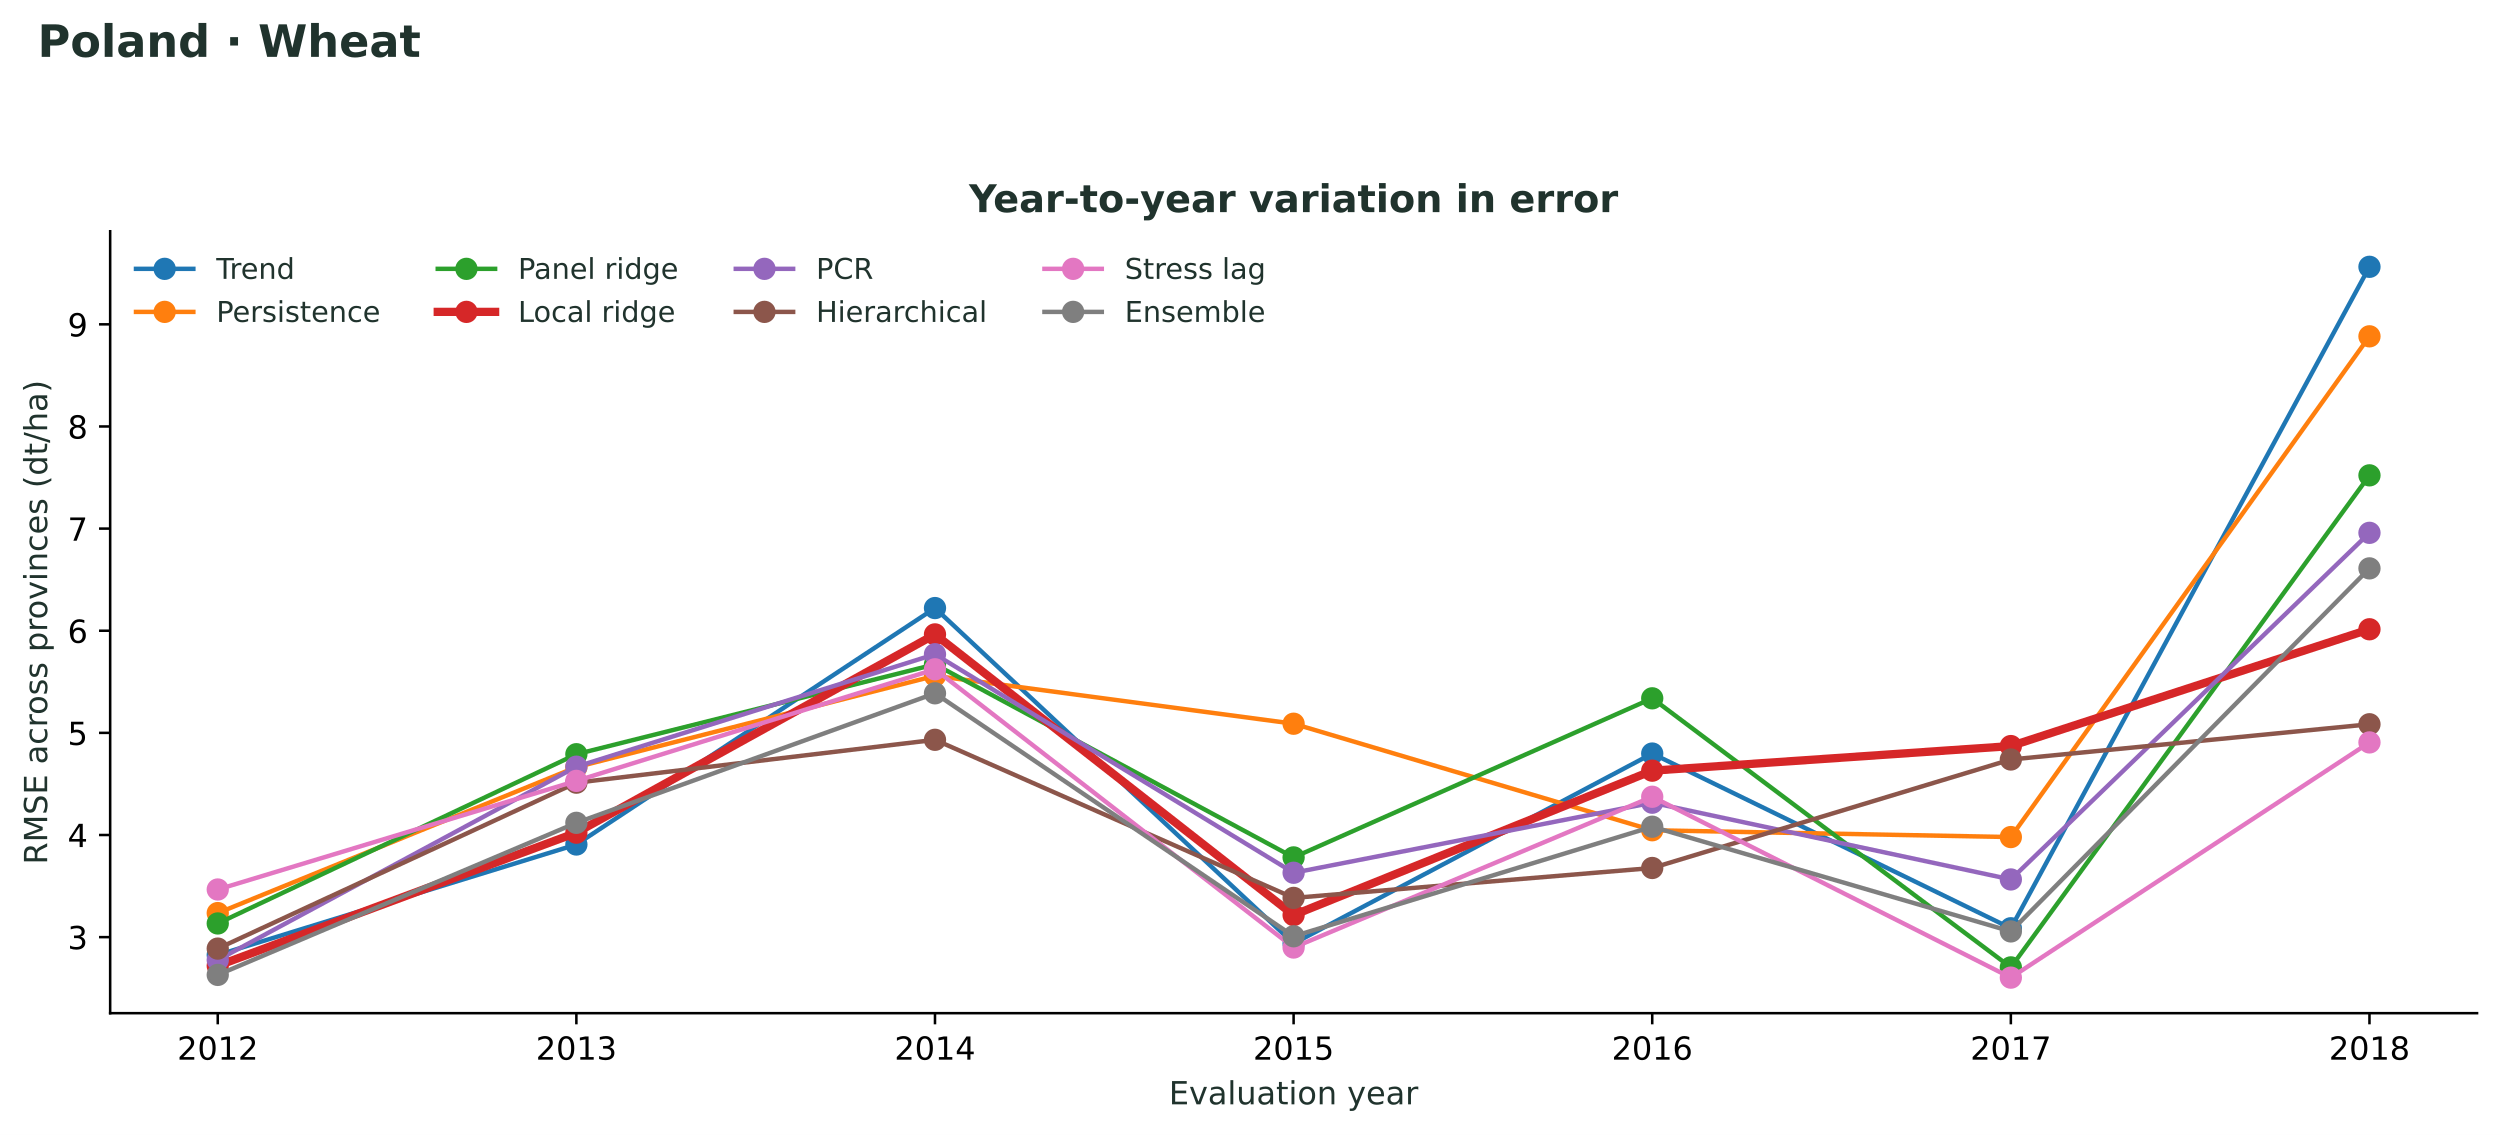
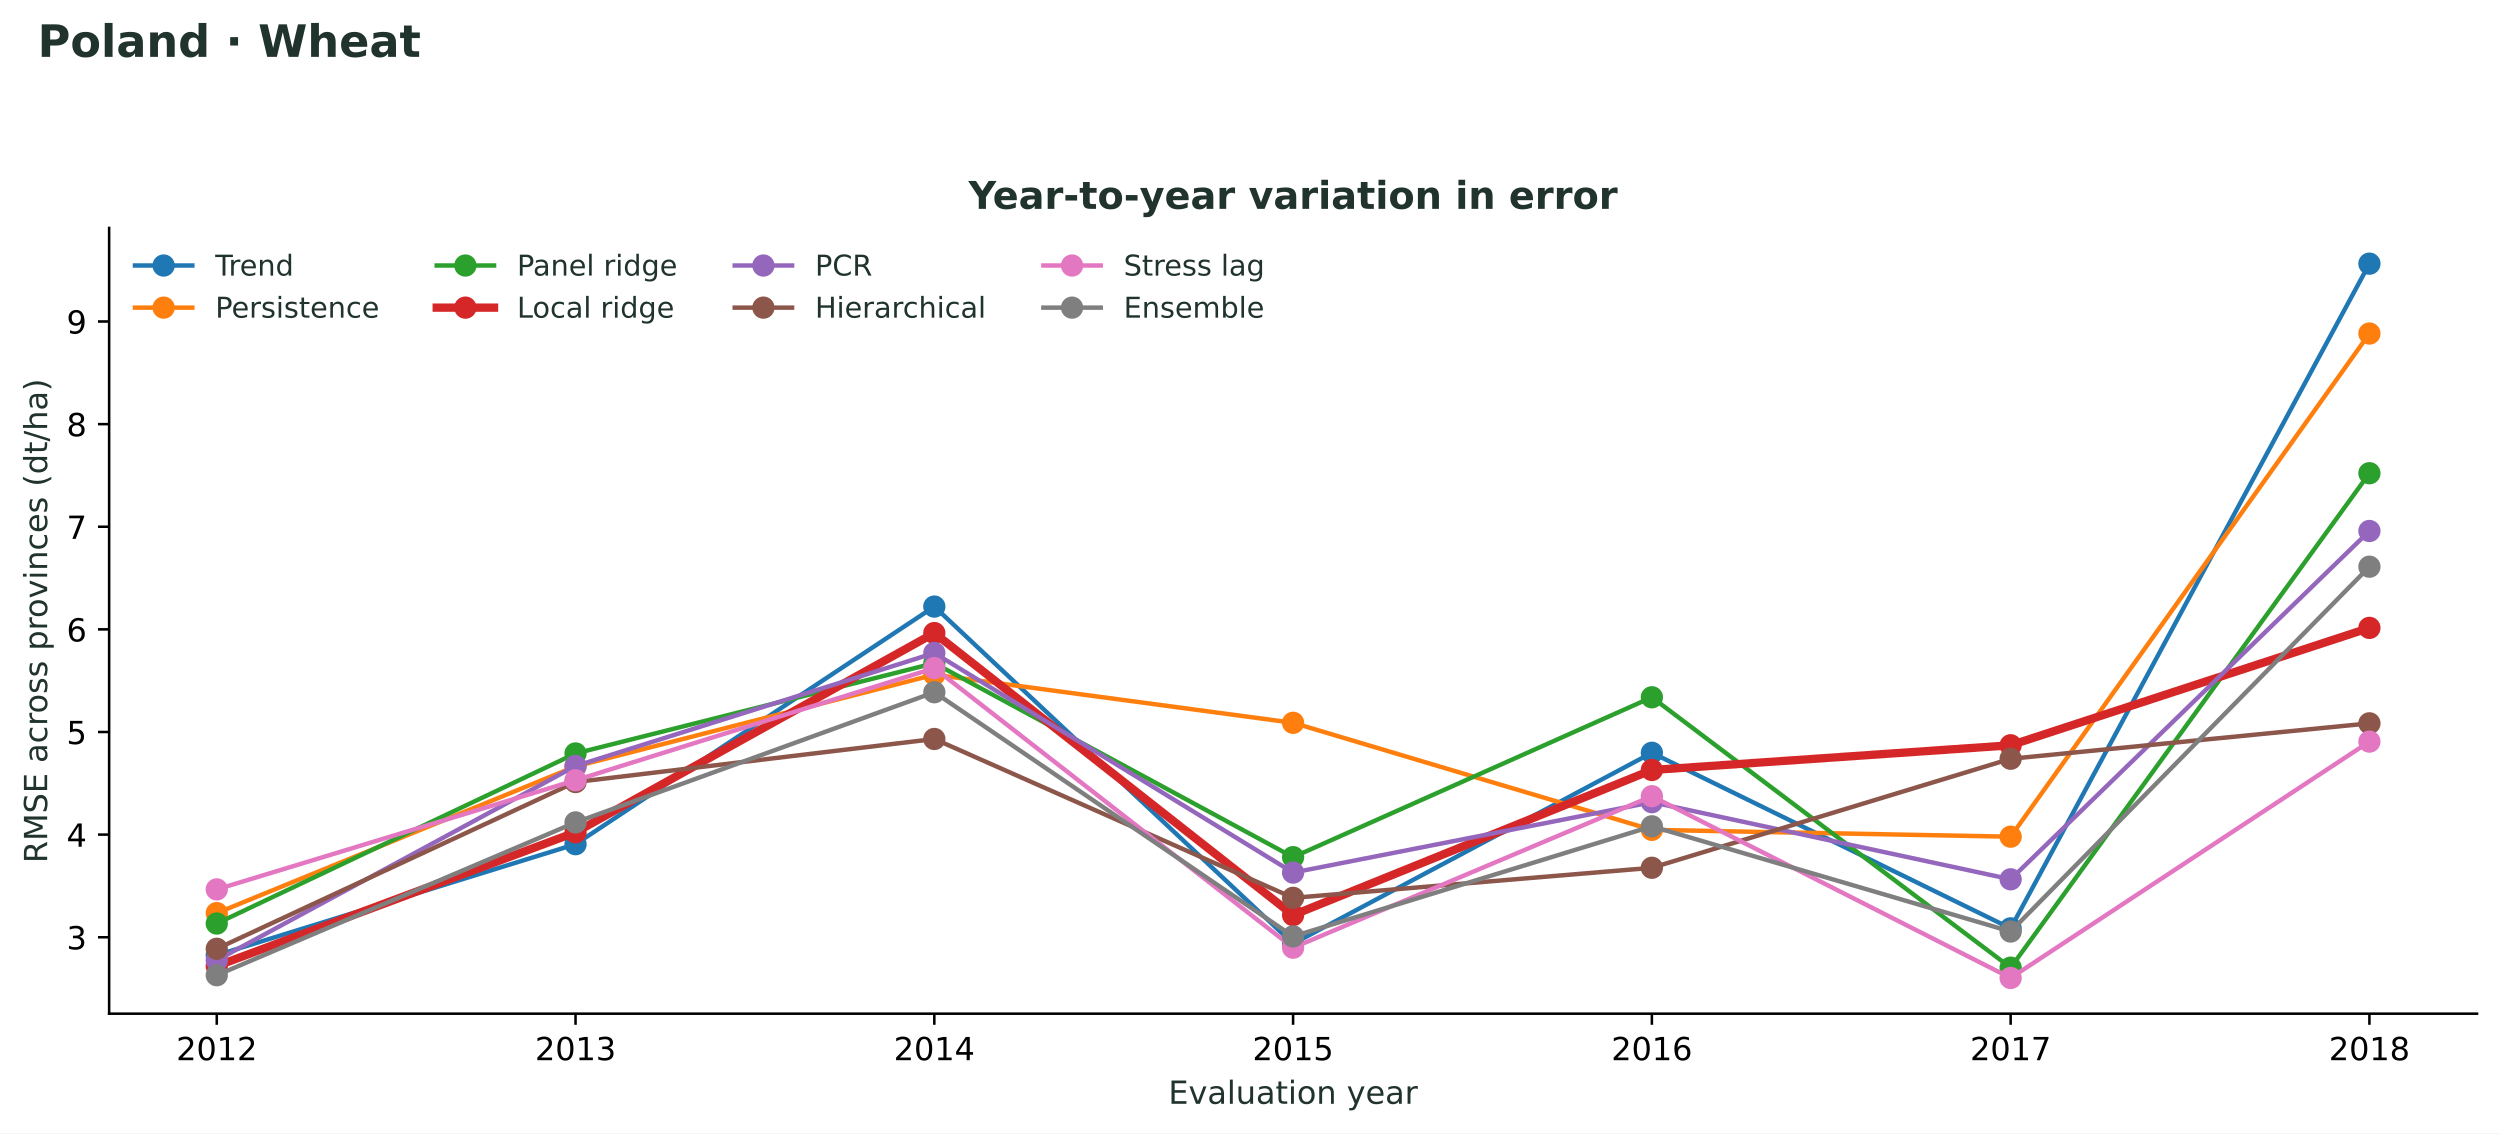
- <svg xmlns="http://www.w3.org/2000/svg" xmlns:xlink="http://www.w3.org/1999/xlink" width="784.361pt" height="356.078pt" viewBox="0 0 784.361 356.078" version="1.1">
+ <svg xmlns="http://www.w3.org/2000/svg" xmlns:xlink="http://www.w3.org/1999/xlink" width="784.371pt" height="355.596pt" viewBox="0 0 784.371 355.596" version="1.1">
  <defs>
    <style type="text/css">*{stroke-linejoin: round; stroke-linecap: butt}</style>
  </defs>
  <g id="figure_1">
    <g id="patch_1">
-       <path d="M 0 356.078  L 784.361 356.078  L 784.361 0  L 0 0  z " style="fill: #ffffff" />
+       <path d="M 0 355.596  L 784.371 355.596  L 784.371 0  L 0 0  z " style="fill: #ffffff" />
    </g>
    <g id="axes_1">
      <g id="patch_2">
-         <path d="M 34.563 317.878  L 777.161 317.878  L 777.161 72.56  L 34.563 72.56  z " style="fill: #ffffff" />
+         <path d="M 34.241 318.04  L 777.171 318.04  L 777.171 71.52  L 34.241 71.52  z " style="fill: #ffffff" />
      </g>
      <g id="matplotlib.axis_1">
        <g id="xtick_1">
          <g id="line2d_1">
            <defs>
-               <path id="m3e00fe4bed" d="M 0 0  L 0 3.5  " style="stroke: #000000; stroke-width: 0.8" />
+               <path id="m8124c2b775" d="M 0 0  L 0 3.5  " style="stroke: #000000; stroke-width: 0.8" />
            </defs>
            <g>
-               <use xlink:href="#m3e00fe4bed" x="68.318" y="317.878" style="stroke: #000000; stroke-width: 0.8" />
+               <use xlink:href="#m8124c2b775" x="68.01" y="318.04" style="stroke: #000000; stroke-width: 0.8" />
            </g>
          </g>
          <g id="text_1">
-             <text style="font-size: 10px; font-family: 'DejaVu Sans'; text-anchor: middle" x="68.318" y="332.475" transform="rotate(-0 68.31772 332.4753)">2012</text>
+             <text style="font-size: 10px; font-family: 'DejaVu Sans'; text-anchor: middle" x="68.01" y="332.638" transform="rotate(-0 68.01017 332.6384)">2012</text>
          </g>
        </g>
        <g id="xtick_2">
          <g id="line2d_2">
            <g>
-               <use xlink:href="#m3e00fe4bed" x="180.833" y="317.878" style="stroke: #000000; stroke-width: 0.8" />
+               <use xlink:href="#m8124c2b775" x="180.575" y="318.04" style="stroke: #000000; stroke-width: 0.8" />
            </g>
          </g>
          <g id="text_2">
-             <text style="font-size: 10px; font-family: 'DejaVu Sans'; text-anchor: middle" x="180.833" y="332.475" transform="rotate(-0 180.8325 332.4753)">2013</text>
+             <text style="font-size: 10px; font-family: 'DejaVu Sans'; text-anchor: middle" x="180.575" y="332.638" transform="rotate(-0 180.5753 332.6384)">2013</text>
          </g>
        </g>
        <g id="xtick_3">
          <g id="line2d_3">
            <g>
-               <use xlink:href="#m3e00fe4bed" x="293.347" y="317.878" style="stroke: #000000; stroke-width: 0.8" />
+               <use xlink:href="#m8124c2b775" x="293.14" y="318.04" style="stroke: #000000; stroke-width: 0.8" />
            </g>
          </g>
          <g id="text_3">
-             <text style="font-size: 10px; font-family: 'DejaVu Sans'; text-anchor: middle" x="293.347" y="332.475" transform="rotate(-0 293.3473 332.4753)">2014</text>
+             <text style="font-size: 10px; font-family: 'DejaVu Sans'; text-anchor: middle" x="293.14" y="332.638" transform="rotate(-0 293.1405 332.6384)">2014</text>
          </g>
        </g>
        <g id="xtick_4">
          <g id="line2d_4">
            <g>
-               <use xlink:href="#m3e00fe4bed" x="405.862" y="317.878" style="stroke: #000000; stroke-width: 0.8" />
+               <use xlink:href="#m8124c2b775" x="405.706" y="318.04" style="stroke: #000000; stroke-width: 0.8" />
            </g>
          </g>
          <g id="text_4">
-             <text style="font-size: 10px; font-family: 'DejaVu Sans'; text-anchor: middle" x="405.862" y="332.475" transform="rotate(-0 405.8621 332.4753)">2015</text>
+             <text style="font-size: 10px; font-family: 'DejaVu Sans'; text-anchor: middle" x="405.706" y="332.638" transform="rotate(-0 405.7056 332.6384)">2015</text>
          </g>
        </g>
        <g id="xtick_5">
          <g id="line2d_5">
            <g>
-               <use xlink:href="#m3e00fe4bed" x="518.377" y="317.878" style="stroke: #000000; stroke-width: 0.8" />
+               <use xlink:href="#m8124c2b775" x="518.271" y="318.04" style="stroke: #000000; stroke-width: 0.8" />
            </g>
          </g>
          <g id="text_5">
-             <text style="font-size: 10px; font-family: 'DejaVu Sans'; text-anchor: middle" x="518.377" y="332.475" transform="rotate(-0 518.3769 332.4753)">2016</text>
+             <text style="font-size: 10px; font-family: 'DejaVu Sans'; text-anchor: middle" x="518.271" y="332.638" transform="rotate(-0 518.2708 332.6384)">2016</text>
          </g>
        </g>
        <g id="xtick_6">
          <g id="line2d_6">
            <g>
-               <use xlink:href="#m3e00fe4bed" x="630.892" y="317.878" style="stroke: #000000; stroke-width: 0.8" />
+               <use xlink:href="#m8124c2b775" x="630.836" y="318.04" style="stroke: #000000; stroke-width: 0.8" />
            </g>
          </g>
          <g id="text_6">
-             <text style="font-size: 10px; font-family: 'DejaVu Sans'; text-anchor: middle" x="630.892" y="332.475" transform="rotate(-0 630.8917 332.4753)">2017</text>
+             <text style="font-size: 10px; font-family: 'DejaVu Sans'; text-anchor: middle" x="630.836" y="332.638" transform="rotate(-0 630.8359 332.6384)">2017</text>
          </g>
        </g>
        <g id="xtick_7">
          <g id="line2d_7">
            <g>
-               <use xlink:href="#m3e00fe4bed" x="743.406" y="317.878" style="stroke: #000000; stroke-width: 0.8" />
+               <use xlink:href="#m8124c2b775" x="743.401" y="318.04" style="stroke: #000000; stroke-width: 0.8" />
            </g>
          </g>
          <g id="text_7">
-             <text style="font-size: 10px; font-family: 'DejaVu Sans'; text-anchor: middle" x="743.406" y="332.475" transform="rotate(-0 743.4065 332.4753)">2018</text>
+             <text style="font-size: 10px; font-family: 'DejaVu Sans'; text-anchor: middle" x="743.401" y="332.638" transform="rotate(-0 743.4011 332.6384)">2018</text>
          </g>
        </g>
        <g id="text_8">
-           <text style="font-size: 10px; font-family: 'DejaVu Sans'; text-anchor: middle; fill: #20332d" x="405.862" y="346.476" transform="rotate(-0 405.8621 346.4761)">Evaluation year</text>
+           <text style="font-size: 10px; font-family: 'DejaVu Sans'; text-anchor: middle; fill: #20332d" x="405.706" y="346.317" transform="rotate(-0 405.7056 346.3166)">Evaluation year</text>
        </g>
      </g>
      <g id="matplotlib.axis_2">
        <g id="ytick_1">
          <g id="line2d_8">
            <defs>
-               <path id="mff3d73c737" d="M 0 0  L -3.5 0  " style="stroke: #000000; stroke-width: 0.8" />
+               <path id="m2d7762cd8d" d="M 0 0  L -3.5 0  " style="stroke: #000000; stroke-width: 0.8" />
            </defs>
            <g>
-               <use xlink:href="#mff3d73c737" x="34.563" y="294.014" style="stroke: #000000; stroke-width: 0.8" />
+               <use xlink:href="#m2d7762cd8d" x="34.241" y="294.059" style="stroke: #000000; stroke-width: 0.8" />
            </g>
          </g>
          <g id="text_9">
-             <text style="font-size: 10px; font-family: 'DejaVu Sans'; text-anchor: end" x="27.563" y="297.813" transform="rotate(-0 27.56328 297.8128)">3</text>
+             <text style="font-size: 10px; font-family: 'DejaVu Sans'; text-anchor: end" x="27.241" y="297.859" transform="rotate(-0 27.24063 297.8585)">3</text>
          </g>
        </g>
        <g id="ytick_2">
          <g id="line2d_9">
            <g>
-               <use xlink:href="#mff3d73c737" x="34.563" y="261.973" style="stroke: #000000; stroke-width: 0.8" />
+               <use xlink:href="#m2d7762cd8d" x="34.241" y="261.861" style="stroke: #000000; stroke-width: 0.8" />
            </g>
          </g>
          <g id="text_10">
-             <text style="font-size: 10px; font-family: 'DejaVu Sans'; text-anchor: end" x="27.563" y="265.771" transform="rotate(-0 27.56328 265.7714)">4</text>
+             <text style="font-size: 10px; font-family: 'DejaVu Sans'; text-anchor: end" x="27.241" y="265.66" transform="rotate(-0 27.24063 265.6602)">4</text>
          </g>
        </g>
        <g id="ytick_3">
          <g id="line2d_10">
            <g>
-               <use xlink:href="#mff3d73c737" x="34.563" y="229.931" style="stroke: #000000; stroke-width: 0.8" />
+               <use xlink:href="#m2d7762cd8d" x="34.241" y="229.663" style="stroke: #000000; stroke-width: 0.8" />
            </g>
          </g>
          <g id="text_11">
-             <text style="font-size: 10px; font-family: 'DejaVu Sans'; text-anchor: end" x="27.563" y="233.73" transform="rotate(-0 27.56328 233.7301)">5</text>
+             <text style="font-size: 10px; font-family: 'DejaVu Sans'; text-anchor: end" x="27.241" y="233.462" transform="rotate(-0 27.24063 233.4618)">5</text>
          </g>
        </g>
        <g id="ytick_4">
          <g id="line2d_11">
            <g>
-               <use xlink:href="#mff3d73c737" x="34.563" y="197.89" style="stroke: #000000; stroke-width: 0.8" />
+               <use xlink:href="#m2d7762cd8d" x="34.241" y="197.464" style="stroke: #000000; stroke-width: 0.8" />
            </g>
          </g>
          <g id="text_12">
-             <text style="font-size: 10px; font-family: 'DejaVu Sans'; text-anchor: end" x="27.563" y="201.689" transform="rotate(-0 27.56328 201.6888)">6</text>
+             <text style="font-size: 10px; font-family: 'DejaVu Sans'; text-anchor: end" x="27.241" y="201.263" transform="rotate(-0 27.24063 201.2634)">6</text>
          </g>
        </g>
        <g id="ytick_5">
          <g id="line2d_12">
            <g>
-               <use xlink:href="#mff3d73c737" x="34.563" y="165.849" style="stroke: #000000; stroke-width: 0.8" />
+               <use xlink:href="#m2d7762cd8d" x="34.241" y="165.266" style="stroke: #000000; stroke-width: 0.8" />
            </g>
          </g>
          <g id="text_13">
-             <text style="font-size: 10px; font-family: 'DejaVu Sans'; text-anchor: end" x="27.563" y="169.647" transform="rotate(-0 27.56328 169.6475)">7</text>
+             <text style="font-size: 10px; font-family: 'DejaVu Sans'; text-anchor: end" x="27.241" y="169.065" transform="rotate(-0 27.24063 169.0651)">7</text>
          </g>
        </g>
        <g id="ytick_6">
          <g id="line2d_13">
            <g>
-               <use xlink:href="#mff3d73c737" x="34.563" y="133.807" style="stroke: #000000; stroke-width: 0.8" />
+               <use xlink:href="#m2d7762cd8d" x="34.241" y="133.067" style="stroke: #000000; stroke-width: 0.8" />
            </g>
          </g>
          <g id="text_14">
-             <text style="font-size: 10px; font-family: 'DejaVu Sans'; text-anchor: end" x="27.563" y="137.606" transform="rotate(-0 27.56328 137.6061)">8</text>
+             <text style="font-size: 10px; font-family: 'DejaVu Sans'; text-anchor: end" x="27.241" y="136.867" transform="rotate(-0 27.24063 136.8667)">8</text>
          </g>
        </g>
        <g id="ytick_7">
          <g id="line2d_14">
            <g>
-               <use xlink:href="#mff3d73c737" x="34.563" y="101.766" style="stroke: #000000; stroke-width: 0.8" />
+               <use xlink:href="#m2d7762cd8d" x="34.241" y="100.869" style="stroke: #000000; stroke-width: 0.8" />
            </g>
          </g>
          <g id="text_15">
-             <text style="font-size: 10px; font-family: 'DejaVu Sans'; text-anchor: end" x="27.563" y="105.565" transform="rotate(-0 27.56328 105.5648)">9</text>
+             <text style="font-size: 10px; font-family: 'DejaVu Sans'; text-anchor: end" x="27.241" y="104.668" transform="rotate(-0 27.24063 104.6683)">9</text>
          </g>
        </g>
        <g id="text_16">
-           <text style="font-size: 10px; font-family: 'DejaVu Sans'; text-anchor: middle; fill: #20332d" x="14.798" y="195.219" transform="rotate(-90 14.79844 195.2188)">RMSE across provinces (dt/ha)</text>
+           <text style="font-size: 10px; font-family: 'DejaVu Sans'; text-anchor: middle; fill: #20332d" x="14.798" y="194.78" transform="rotate(-90 14.79844 194.78)">RMSE across provinces (dt/ha)</text>
        </g>
      </g>
      <g id="line2d_15">
-         <path d="M 68.318 299.62  L 180.833 264.959  L 293.347 190.774  L 405.862 296.03  L 518.377 236.424  L 630.892 291.235  L 743.406 83.711  " clip-path="url(#pbc2ad56889)" style="fill: none; stroke: #1f77b4; stroke-width: 1.4; stroke-linecap: square" />
-         <defs>
-           <path id="m3f677b8d16" d="M 0 3  C 0.796 3 1.559 2.684 2.121 2.121  C 2.684 1.559 3 0.796 3 0  C 3 -0.796 2.684 -1.559 2.121 -2.121  C 1.559 -2.684 0.796 -3 0 -3  C -0.796 -3 -1.559 -2.684 -2.121 -2.121  C -2.684 -1.559 -3 -0.796 -3 0  C -3 0.796 -2.684 1.559 -2.121 2.121  C -1.559 2.684 -0.796 3 0 3  z " style="stroke: #1f77b4" />
-         </defs>
-         <g clip-path="url(#pbc2ad56889)">
-           <use xlink:href="#m3f677b8d16" x="68.318" y="299.62" style="fill: #1f77b4; stroke: #1f77b4" />
-           <use xlink:href="#m3f677b8d16" x="180.833" y="264.959" style="fill: #1f77b4; stroke: #1f77b4" />
-           <use xlink:href="#m3f677b8d16" x="293.347" y="190.774" style="fill: #1f77b4; stroke: #1f77b4" />
-           <use xlink:href="#m3f677b8d16" x="405.862" y="296.03" style="fill: #1f77b4; stroke: #1f77b4" />
-           <use xlink:href="#m3f677b8d16" x="518.377" y="236.424" style="fill: #1f77b4; stroke: #1f77b4" />
-           <use xlink:href="#m3f677b8d16" x="630.892" y="291.235" style="fill: #1f77b4; stroke: #1f77b4" />
-           <use xlink:href="#m3f677b8d16" x="743.406" y="83.711" style="fill: #1f77b4; stroke: #1f77b4" />
+         <path d="M 68.01 299.693  L 180.575 264.862  L 293.14 190.313  L 405.706 296.086  L 518.271 236.187  L 630.836 291.267  L 743.401 82.725  " clip-path="url(#p893ea334c0)" style="fill: none; stroke: #1f77b4; stroke-width: 1.4; stroke-linecap: square" />
+         <defs>
+           <path id="m742505751e" d="M 0 3  C 0.796 3 1.559 2.684 2.121 2.121  C 2.684 1.559 3 0.796 3 0  C 3 -0.796 2.684 -1.559 2.121 -2.121  C 1.559 -2.684 0.796 -3 0 -3  C -0.796 -3 -1.559 -2.684 -2.121 -2.121  C -2.684 -1.559 -3 -0.796 -3 0  C -3 0.796 -2.684 1.559 -2.121 2.121  C -1.559 2.684 -0.796 3 0 3  z " style="stroke: #1f77b4" />
+         </defs>
+         <g clip-path="url(#p893ea334c0)">
+           <use xlink:href="#m742505751e" x="68.01" y="299.693" style="fill: #1f77b4; stroke: #1f77b4" />
+           <use xlink:href="#m742505751e" x="180.575" y="264.862" style="fill: #1f77b4; stroke: #1f77b4" />
+           <use xlink:href="#m742505751e" x="293.14" y="190.313" style="fill: #1f77b4; stroke: #1f77b4" />
+           <use xlink:href="#m742505751e" x="405.706" y="296.086" style="fill: #1f77b4; stroke: #1f77b4" />
+           <use xlink:href="#m742505751e" x="518.271" y="236.187" style="fill: #1f77b4; stroke: #1f77b4" />
+           <use xlink:href="#m742505751e" x="630.836" y="291.267" style="fill: #1f77b4; stroke: #1f77b4" />
+           <use xlink:href="#m742505751e" x="743.401" y="82.725" style="fill: #1f77b4; stroke: #1f77b4" />
        </g>
      </g>
      <g id="line2d_16">
-         <path d="M 68.318 286.473  L 180.833 240.679  L 293.347 212.033  L 405.862 227.065  L 518.377 260.487  L 630.892 262.623  L 743.406 105.52  " clip-path="url(#pbc2ad56889)" style="fill: none; stroke: #ff7f0e; stroke-width: 1.4; stroke-linecap: square" />
-         <defs>
-           <path id="mae2359974e" d="M 0 3  C 0.796 3 1.559 2.684 2.121 2.121  C 2.684 1.559 3 0.796 3 0  C 3 -0.796 2.684 -1.559 2.121 -2.121  C 1.559 -2.684 0.796 -3 0 -3  C -0.796 -3 -1.559 -2.684 -2.121 -2.121  C -2.684 -1.559 -3 -0.796 -3 0  C -3 0.796 -2.684 1.559 -2.121 2.121  C -1.559 2.684 -0.796 3 0 3  z " style="stroke: #ff7f0e" />
-         </defs>
-         <g clip-path="url(#pbc2ad56889)">
-           <use xlink:href="#mae2359974e" x="68.318" y="286.473" style="fill: #ff7f0e; stroke: #ff7f0e" />
-           <use xlink:href="#mae2359974e" x="180.833" y="240.679" style="fill: #ff7f0e; stroke: #ff7f0e" />
-           <use xlink:href="#mae2359974e" x="293.347" y="212.033" style="fill: #ff7f0e; stroke: #ff7f0e" />
-           <use xlink:href="#mae2359974e" x="405.862" y="227.065" style="fill: #ff7f0e; stroke: #ff7f0e" />
-           <use xlink:href="#mae2359974e" x="518.377" y="260.487" style="fill: #ff7f0e; stroke: #ff7f0e" />
-           <use xlink:href="#mae2359974e" x="630.892" y="262.623" style="fill: #ff7f0e; stroke: #ff7f0e" />
-           <use xlink:href="#mae2359974e" x="743.406" y="105.52" style="fill: #ff7f0e; stroke: #ff7f0e" />
+         <path d="M 68.01 286.481  L 180.575 240.463  L 293.14 211.676  L 405.706 226.782  L 518.271 260.368  L 630.836 262.514  L 743.401 104.641  " clip-path="url(#p893ea334c0)" style="fill: none; stroke: #ff7f0e; stroke-width: 1.4; stroke-linecap: square" />
+         <defs>
+           <path id="m537c500352" d="M 0 3  C 0.796 3 1.559 2.684 2.121 2.121  C 2.684 1.559 3 0.796 3 0  C 3 -0.796 2.684 -1.559 2.121 -2.121  C 1.559 -2.684 0.796 -3 0 -3  C -0.796 -3 -1.559 -2.684 -2.121 -2.121  C -2.684 -1.559 -3 -0.796 -3 0  C -3 0.796 -2.684 1.559 -2.121 2.121  C -1.559 2.684 -0.796 3 0 3  z " style="stroke: #ff7f0e" />
+         </defs>
+         <g clip-path="url(#p893ea334c0)">
+           <use xlink:href="#m537c500352" x="68.01" y="286.481" style="fill: #ff7f0e; stroke: #ff7f0e" />
+           <use xlink:href="#m537c500352" x="180.575" y="240.463" style="fill: #ff7f0e; stroke: #ff7f0e" />
+           <use xlink:href="#m537c500352" x="293.14" y="211.676" style="fill: #ff7f0e; stroke: #ff7f0e" />
+           <use xlink:href="#m537c500352" x="405.706" y="226.782" style="fill: #ff7f0e; stroke: #ff7f0e" />
+           <use xlink:href="#m537c500352" x="518.271" y="260.368" style="fill: #ff7f0e; stroke: #ff7f0e" />
+           <use xlink:href="#m537c500352" x="630.836" y="262.514" style="fill: #ff7f0e; stroke: #ff7f0e" />
+           <use xlink:href="#m537c500352" x="743.401" y="104.641" style="fill: #ff7f0e; stroke: #ff7f0e" />
        </g>
      </g>
      <g id="line2d_17">
-         <path d="M 68.318 289.729  L 180.833 236.629  L 293.347 208.436  L 405.862 269.006  L 518.377 219.093  L 630.892 303.511  L 743.406 149.137  " clip-path="url(#pbc2ad56889)" style="fill: none; stroke: #2ca02c; stroke-width: 1.4; stroke-linecap: square" />
-         <defs>
-           <path id="m2421f2c827" d="M 0 3  C 0.796 3 1.559 2.684 2.121 2.121  C 2.684 1.559 3 0.796 3 0  C 3 -0.796 2.684 -1.559 2.121 -2.121  C 1.559 -2.684 0.796 -3 0 -3  C -0.796 -3 -1.559 -2.684 -2.121 -2.121  C -2.684 -1.559 -3 -0.796 -3 0  C -3 0.796 -2.684 1.559 -2.121 2.121  C -1.559 2.684 -0.796 3 0 3  z " style="stroke: #2ca02c" />
-         </defs>
-         <g clip-path="url(#pbc2ad56889)">
-           <use xlink:href="#m2421f2c827" x="68.318" y="289.729" style="fill: #2ca02c; stroke: #2ca02c" />
-           <use xlink:href="#m2421f2c827" x="180.833" y="236.629" style="fill: #2ca02c; stroke: #2ca02c" />
-           <use xlink:href="#m2421f2c827" x="293.347" y="208.436" style="fill: #2ca02c; stroke: #2ca02c" />
-           <use xlink:href="#m2421f2c827" x="405.862" y="269.006" style="fill: #2ca02c; stroke: #2ca02c" />
-           <use xlink:href="#m2421f2c827" x="518.377" y="219.093" style="fill: #2ca02c; stroke: #2ca02c" />
-           <use xlink:href="#m2421f2c827" x="630.892" y="303.511" style="fill: #2ca02c; stroke: #2ca02c" />
-           <use xlink:href="#m2421f2c827" x="743.406" y="149.137" style="fill: #2ca02c; stroke: #2ca02c" />
+         <path d="M 68.01 289.753  L 180.575 236.394  L 293.14 208.062  L 405.706 268.929  L 518.271 218.771  L 630.836 303.603  L 743.401 148.472  " clip-path="url(#p893ea334c0)" style="fill: none; stroke: #2ca02c; stroke-width: 1.4; stroke-linecap: square" />
+         <defs>
+           <path id="m07ddab4490" d="M 0 3  C 0.796 3 1.559 2.684 2.121 2.121  C 2.684 1.559 3 0.796 3 0  C 3 -0.796 2.684 -1.559 2.121 -2.121  C 1.559 -2.684 0.796 -3 0 -3  C -0.796 -3 -1.559 -2.684 -2.121 -2.121  C -2.684 -1.559 -3 -0.796 -3 0  C -3 0.796 -2.684 1.559 -2.121 2.121  C -1.559 2.684 -0.796 3 0 3  z " style="stroke: #2ca02c" />
+         </defs>
+         <g clip-path="url(#p893ea334c0)">
+           <use xlink:href="#m07ddab4490" x="68.01" y="289.753" style="fill: #2ca02c; stroke: #2ca02c" />
+           <use xlink:href="#m07ddab4490" x="180.575" y="236.394" style="fill: #2ca02c; stroke: #2ca02c" />
+           <use xlink:href="#m07ddab4490" x="293.14" y="208.062" style="fill: #2ca02c; stroke: #2ca02c" />
+           <use xlink:href="#m07ddab4490" x="405.706" y="268.929" style="fill: #2ca02c; stroke: #2ca02c" />
+           <use xlink:href="#m07ddab4490" x="518.271" y="218.771" style="fill: #2ca02c; stroke: #2ca02c" />
+           <use xlink:href="#m07ddab4490" x="630.836" y="303.603" style="fill: #2ca02c; stroke: #2ca02c" />
+           <use xlink:href="#m07ddab4490" x="743.401" y="148.472" style="fill: #2ca02c; stroke: #2ca02c" />
        </g>
      </g>
      <g id="line2d_18">
-         <path d="M 68.318 302.998  L 180.833 261.246  L 293.347 199.039  L 405.862 287.096  L 518.377 241.791  L 630.892 234.073  L 743.406 197.428  " clip-path="url(#pbc2ad56889)" style="fill: none; stroke: #d62728; stroke-width: 2.6; stroke-linecap: square" />
-         <defs>
-           <path id="m0339bcab51" d="M 0 3  C 0.796 3 1.559 2.684 2.121 2.121  C 2.684 1.559 3 0.796 3 0  C 3 -0.796 2.684 -1.559 2.121 -2.121  C 1.559 -2.684 0.796 -3 0 -3  C -0.796 -3 -1.559 -2.684 -2.121 -2.121  C -2.684 -1.559 -3 -0.796 -3 0  C -3 0.796 -2.684 1.559 -2.121 2.121  C -1.559 2.684 -0.796 3 0 3  z " style="stroke: #d62728" />
-         </defs>
-         <g clip-path="url(#pbc2ad56889)">
-           <use xlink:href="#m0339bcab51" x="68.318" y="302.998" style="fill: #d62728; stroke: #d62728" />
-           <use xlink:href="#m0339bcab51" x="180.833" y="261.246" style="fill: #d62728; stroke: #d62728" />
-           <use xlink:href="#m0339bcab51" x="293.347" y="199.039" style="fill: #d62728; stroke: #d62728" />
-           <use xlink:href="#m0339bcab51" x="405.862" y="287.096" style="fill: #d62728; stroke: #d62728" />
-           <use xlink:href="#m0339bcab51" x="518.377" y="241.791" style="fill: #d62728; stroke: #d62728" />
-           <use xlink:href="#m0339bcab51" x="630.892" y="234.073" style="fill: #d62728; stroke: #d62728" />
-           <use xlink:href="#m0339bcab51" x="743.406" y="197.428" style="fill: #d62728; stroke: #d62728" />
+         <path d="M 68.01 303.087  L 180.575 261.13  L 293.14 198.619  L 405.706 287.107  L 518.271 241.58  L 630.836 233.825  L 743.401 197  " clip-path="url(#p893ea334c0)" style="fill: none; stroke: #d62728; stroke-width: 2.6; stroke-linecap: square" />
+         <defs>
+           <path id="m923e542d5c" d="M 0 3  C 0.796 3 1.559 2.684 2.121 2.121  C 2.684 1.559 3 0.796 3 0  C 3 -0.796 2.684 -1.559 2.121 -2.121  C 1.559 -2.684 0.796 -3 0 -3  C -0.796 -3 -1.559 -2.684 -2.121 -2.121  C -2.684 -1.559 -3 -0.796 -3 0  C -3 0.796 -2.684 1.559 -2.121 2.121  C -1.559 2.684 -0.796 3 0 3  z " style="stroke: #d62728" />
+         </defs>
+         <g clip-path="url(#p893ea334c0)">
+           <use xlink:href="#m923e542d5c" x="68.01" y="303.087" style="fill: #d62728; stroke: #d62728" />
+           <use xlink:href="#m923e542d5c" x="180.575" y="261.13" style="fill: #d62728; stroke: #d62728" />
+           <use xlink:href="#m923e542d5c" x="293.14" y="198.619" style="fill: #d62728; stroke: #d62728" />
+           <use xlink:href="#m923e542d5c" x="405.706" y="287.107" style="fill: #d62728; stroke: #d62728" />
+           <use xlink:href="#m923e542d5c" x="518.271" y="241.58" style="fill: #d62728; stroke: #d62728" />
+           <use xlink:href="#m923e542d5c" x="630.836" y="233.825" style="fill: #d62728; stroke: #d62728" />
+           <use xlink:href="#m923e542d5c" x="743.401" y="197" style="fill: #d62728; stroke: #d62728" />
        </g>
      </g>
      <g id="line2d_19">
-         <path d="M 68.318 301.198  L 180.833 240.545  L 293.347 205.265  L 405.862 273.822  L 518.377 251.844  L 630.892 275.922  L 743.406 167.174  " clip-path="url(#pbc2ad56889)" style="fill: none; stroke: #9467bd; stroke-width: 1.4; stroke-linecap: square" />
-         <defs>
-           <path id="m5efe7a89cf" d="M 0 3  C 0.796 3 1.559 2.684 2.121 2.121  C 2.684 1.559 3 0.796 3 0  C 3 -0.796 2.684 -1.559 2.121 -2.121  C 1.559 -2.684 0.796 -3 0 -3  C -0.796 -3 -1.559 -2.684 -2.121 -2.121  C -2.684 -1.559 -3 -0.796 -3 0  C -3 0.796 -2.684 1.559 -2.121 2.121  C -1.559 2.684 -0.796 3 0 3  z " style="stroke: #9467bd" />
-         </defs>
-         <g clip-path="url(#pbc2ad56889)">
-           <use xlink:href="#m5efe7a89cf" x="68.318" y="301.198" style="fill: #9467bd; stroke: #9467bd" />
-           <use xlink:href="#m5efe7a89cf" x="180.833" y="240.545" style="fill: #9467bd; stroke: #9467bd" />
-           <use xlink:href="#m5efe7a89cf" x="293.347" y="205.265" style="fill: #9467bd; stroke: #9467bd" />
-           <use xlink:href="#m5efe7a89cf" x="405.862" y="273.822" style="fill: #9467bd; stroke: #9467bd" />
-           <use xlink:href="#m5efe7a89cf" x="518.377" y="251.844" style="fill: #9467bd; stroke: #9467bd" />
-           <use xlink:href="#m5efe7a89cf" x="630.892" y="275.922" style="fill: #9467bd; stroke: #9467bd" />
-           <use xlink:href="#m5efe7a89cf" x="743.406" y="167.174" style="fill: #9467bd; stroke: #9467bd" />
+         <path d="M 68.01 301.279  L 180.575 240.328  L 293.14 204.875  L 405.706 273.769  L 518.271 251.682  L 630.836 275.879  L 743.401 166.597  " clip-path="url(#p893ea334c0)" style="fill: none; stroke: #9467bd; stroke-width: 1.4; stroke-linecap: square" />
+         <defs>
+           <path id="mab36d91dc0" d="M 0 3  C 0.796 3 1.559 2.684 2.121 2.121  C 2.684 1.559 3 0.796 3 0  C 3 -0.796 2.684 -1.559 2.121 -2.121  C 1.559 -2.684 0.796 -3 0 -3  C -0.796 -3 -1.559 -2.684 -2.121 -2.121  C -2.684 -1.559 -3 -0.796 -3 0  C -3 0.796 -2.684 1.559 -2.121 2.121  C -1.559 2.684 -0.796 3 0 3  z " style="stroke: #9467bd" />
+         </defs>
+         <g clip-path="url(#p893ea334c0)">
+           <use xlink:href="#mab36d91dc0" x="68.01" y="301.279" style="fill: #9467bd; stroke: #9467bd" />
+           <use xlink:href="#mab36d91dc0" x="180.575" y="240.328" style="fill: #9467bd; stroke: #9467bd" />
+           <use xlink:href="#mab36d91dc0" x="293.14" y="204.875" style="fill: #9467bd; stroke: #9467bd" />
+           <use xlink:href="#mab36d91dc0" x="405.706" y="273.769" style="fill: #9467bd; stroke: #9467bd" />
+           <use xlink:href="#mab36d91dc0" x="518.271" y="251.682" style="fill: #9467bd; stroke: #9467bd" />
+           <use xlink:href="#mab36d91dc0" x="630.836" y="275.879" style="fill: #9467bd; stroke: #9467bd" />
+           <use xlink:href="#mab36d91dc0" x="743.401" y="166.597" style="fill: #9467bd; stroke: #9467bd" />
        </g>
      </g>
      <g id="line2d_20">
-         <path d="M 68.318 297.617  L 180.833 245.562  L 293.347 232.108  L 405.862 281.713  L 518.377 272.325  L 630.892 238.287  L 743.406 227.229  " clip-path="url(#pbc2ad56889)" style="fill: none; stroke: #8c564b; stroke-width: 1.4; stroke-linecap: square" />
-         <defs>
-           <path id="mfdf7a4ac28" d="M 0 3  C 0.796 3 1.559 2.684 2.121 2.121  C 2.684 1.559 3 0.796 3 0  C 3 -0.796 2.684 -1.559 2.121 -2.121  C 1.559 -2.684 0.796 -3 0 -3  C -0.796 -3 -1.559 -2.684 -2.121 -2.121  C -2.684 -1.559 -3 -0.796 -3 0  C -3 0.796 -2.684 1.559 -2.121 2.121  C -1.559 2.684 -0.796 3 0 3  z " style="stroke: #8c564b" />
-         </defs>
-         <g clip-path="url(#pbc2ad56889)">
-           <use xlink:href="#mfdf7a4ac28" x="68.318" y="297.617" style="fill: #8c564b; stroke: #8c564b" />
-           <use xlink:href="#mfdf7a4ac28" x="180.833" y="245.562" style="fill: #8c564b; stroke: #8c564b" />
-           <use xlink:href="#mfdf7a4ac28" x="293.347" y="232.108" style="fill: #8c564b; stroke: #8c564b" />
-           <use xlink:href="#mfdf7a4ac28" x="405.862" y="281.713" style="fill: #8c564b; stroke: #8c564b" />
-           <use xlink:href="#mfdf7a4ac28" x="518.377" y="272.325" style="fill: #8c564b; stroke: #8c564b" />
-           <use xlink:href="#mfdf7a4ac28" x="630.892" y="238.287" style="fill: #8c564b; stroke: #8c564b" />
-           <use xlink:href="#mfdf7a4ac28" x="743.406" y="227.229" style="fill: #8c564b; stroke: #8c564b" />
+         <path d="M 68.01 297.68  L 180.575 245.369  L 293.14 231.85  L 405.706 281.698  L 518.271 272.264  L 630.836 238.059  L 743.401 226.947  " clip-path="url(#p893ea334c0)" style="fill: none; stroke: #8c564b; stroke-width: 1.4; stroke-linecap: square" />
+         <defs>
+           <path id="mef8a2a719b" d="M 0 3  C 0.796 3 1.559 2.684 2.121 2.121  C 2.684 1.559 3 0.796 3 0  C 3 -0.796 2.684 -1.559 2.121 -2.121  C 1.559 -2.684 0.796 -3 0 -3  C -0.796 -3 -1.559 -2.684 -2.121 -2.121  C -2.684 -1.559 -3 -0.796 -3 0  C -3 0.796 -2.684 1.559 -2.121 2.121  C -1.559 2.684 -0.796 3 0 3  z " style="stroke: #8c564b" />
+         </defs>
+         <g clip-path="url(#p893ea334c0)">
+           <use xlink:href="#mef8a2a719b" x="68.01" y="297.68" style="fill: #8c564b; stroke: #8c564b" />
+           <use xlink:href="#mef8a2a719b" x="180.575" y="245.369" style="fill: #8c564b; stroke: #8c564b" />
+           <use xlink:href="#mef8a2a719b" x="293.14" y="231.85" style="fill: #8c564b; stroke: #8c564b" />
+           <use xlink:href="#mef8a2a719b" x="405.706" y="281.698" style="fill: #8c564b; stroke: #8c564b" />
+           <use xlink:href="#mef8a2a719b" x="518.271" y="272.264" style="fill: #8c564b; stroke: #8c564b" />
+           <use xlink:href="#mef8a2a719b" x="630.836" y="238.059" style="fill: #8c564b; stroke: #8c564b" />
+           <use xlink:href="#mef8a2a719b" x="743.401" y="226.947" style="fill: #8c564b; stroke: #8c564b" />
        </g>
      </g>
      <g id="line2d_21">
-         <path d="M 68.318 279.075  L 180.833 244.996  L 293.347 209.988  L 405.862 297.281  L 518.377 249.978  L 630.892 306.727  L 743.406 232.93  " clip-path="url(#pbc2ad56889)" style="fill: none; stroke: #e377c2; stroke-width: 1.4; stroke-linecap: square" />
-         <defs>
-           <path id="mfb40395718" d="M 0 3  C 0.796 3 1.559 2.684 2.121 2.121  C 2.684 1.559 3 0.796 3 0  C 3 -0.796 2.684 -1.559 2.121 -2.121  C 1.559 -2.684 0.796 -3 0 -3  C -0.796 -3 -1.559 -2.684 -2.121 -2.121  C -2.684 -1.559 -3 -0.796 -3 0  C -3 0.796 -2.684 1.559 -2.121 2.121  C -1.559 2.684 -0.796 3 0 3  z " style="stroke: #e377c2" />
-         </defs>
-         <g clip-path="url(#pbc2ad56889)">
-           <use xlink:href="#mfb40395718" x="68.318" y="279.075" style="fill: #e377c2; stroke: #e377c2" />
-           <use xlink:href="#mfb40395718" x="180.833" y="244.996" style="fill: #e377c2; stroke: #e377c2" />
-           <use xlink:href="#mfb40395718" x="293.347" y="209.988" style="fill: #e377c2; stroke: #e377c2" />
-           <use xlink:href="#mfb40395718" x="405.862" y="297.281" style="fill: #e377c2; stroke: #e377c2" />
-           <use xlink:href="#mfb40395718" x="518.377" y="249.978" style="fill: #e377c2; stroke: #e377c2" />
-           <use xlink:href="#mfb40395718" x="630.892" y="306.727" style="fill: #e377c2; stroke: #e377c2" />
-           <use xlink:href="#mfb40395718" x="743.406" y="232.93" style="fill: #e377c2; stroke: #e377c2" />
+         <path d="M 68.01 279.048  L 180.575 244.801  L 293.14 209.621  L 405.706 297.342  L 518.271 249.808  L 630.836 306.835  L 743.401 232.676  " clip-path="url(#p893ea334c0)" style="fill: none; stroke: #e377c2; stroke-width: 1.4; stroke-linecap: square" />
+         <defs>
+           <path id="m18c30b96e4" d="M 0 3  C 0.796 3 1.559 2.684 2.121 2.121  C 2.684 1.559 3 0.796 3 0  C 3 -0.796 2.684 -1.559 2.121 -2.121  C 1.559 -2.684 0.796 -3 0 -3  C -0.796 -3 -1.559 -2.684 -2.121 -2.121  C -2.684 -1.559 -3 -0.796 -3 0  C -3 0.796 -2.684 1.559 -2.121 2.121  C -1.559 2.684 -0.796 3 0 3  z " style="stroke: #e377c2" />
+         </defs>
+         <g clip-path="url(#p893ea334c0)">
+           <use xlink:href="#m18c30b96e4" x="68.01" y="279.048" style="fill: #e377c2; stroke: #e377c2" />
+           <use xlink:href="#m18c30b96e4" x="180.575" y="244.801" style="fill: #e377c2; stroke: #e377c2" />
+           <use xlink:href="#m18c30b96e4" x="293.14" y="209.621" style="fill: #e377c2; stroke: #e377c2" />
+           <use xlink:href="#m18c30b96e4" x="405.706" y="297.342" style="fill: #e377c2; stroke: #e377c2" />
+           <use xlink:href="#m18c30b96e4" x="518.271" y="249.808" style="fill: #e377c2; stroke: #e377c2" />
+           <use xlink:href="#m18c30b96e4" x="630.836" y="306.835" style="fill: #e377c2; stroke: #e377c2" />
+           <use xlink:href="#m18c30b96e4" x="743.401" y="232.676" style="fill: #e377c2; stroke: #e377c2" />
        </g>
      </g>
      <g id="line2d_22">
-         <path d="M 68.318 305.87  L 180.833 258.156  L 293.347 217.522  L 405.862 293.749  L 518.377 259.381  L 630.892 292.229  L 743.406 178.324  " clip-path="url(#pbc2ad56889)" style="fill: none; stroke: #7f7f7f; stroke-width: 1.4; stroke-linecap: square" />
-         <defs>
-           <path id="m106133ebed" d="M 0 3  C 0.796 3 1.559 2.684 2.121 2.121  C 2.684 1.559 3 0.796 3 0  C 3 -0.796 2.684 -1.559 2.121 -2.121  C 1.559 -2.684 0.796 -3 0 -3  C -0.796 -3 -1.559 -2.684 -2.121 -2.121  C -2.684 -1.559 -3 -0.796 -3 0  C -3 0.796 -2.684 1.559 -2.121 2.121  C -1.559 2.684 -0.796 3 0 3  z " style="stroke: #7f7f7f" />
-         </defs>
-         <g clip-path="url(#pbc2ad56889)">
-           <use xlink:href="#m106133ebed" x="68.318" y="305.87" style="fill: #7f7f7f; stroke: #7f7f7f" />
-           <use xlink:href="#m106133ebed" x="180.833" y="258.156" style="fill: #7f7f7f; stroke: #7f7f7f" />
-           <use xlink:href="#m106133ebed" x="293.347" y="217.522" style="fill: #7f7f7f; stroke: #7f7f7f" />
-           <use xlink:href="#m106133ebed" x="405.862" y="293.749" style="fill: #7f7f7f; stroke: #7f7f7f" />
-           <use xlink:href="#m106133ebed" x="518.377" y="259.381" style="fill: #7f7f7f; stroke: #7f7f7f" />
-           <use xlink:href="#m106133ebed" x="630.892" y="292.229" style="fill: #7f7f7f; stroke: #7f7f7f" />
-           <use xlink:href="#m106133ebed" x="743.406" y="178.324" style="fill: #7f7f7f; stroke: #7f7f7f" />
+         <path d="M 68.01 305.973  L 180.575 258.026  L 293.14 217.192  L 405.706 293.794  L 518.271 259.257  L 630.836 292.265  L 743.401 177.803  " clip-path="url(#p893ea334c0)" style="fill: none; stroke: #7f7f7f; stroke-width: 1.4; stroke-linecap: square" />
+         <defs>
+           <path id="mea188211b8" d="M 0 3  C 0.796 3 1.559 2.684 2.121 2.121  C 2.684 1.559 3 0.796 3 0  C 3 -0.796 2.684 -1.559 2.121 -2.121  C 1.559 -2.684 0.796 -3 0 -3  C -0.796 -3 -1.559 -2.684 -2.121 -2.121  C -2.684 -1.559 -3 -0.796 -3 0  C -3 0.796 -2.684 1.559 -2.121 2.121  C -1.559 2.684 -0.796 3 0 3  z " style="stroke: #7f7f7f" />
+         </defs>
+         <g clip-path="url(#p893ea334c0)">
+           <use xlink:href="#mea188211b8" x="68.01" y="305.973" style="fill: #7f7f7f; stroke: #7f7f7f" />
+           <use xlink:href="#mea188211b8" x="180.575" y="258.026" style="fill: #7f7f7f; stroke: #7f7f7f" />
+           <use xlink:href="#mea188211b8" x="293.14" y="217.192" style="fill: #7f7f7f; stroke: #7f7f7f" />
+           <use xlink:href="#mea188211b8" x="405.706" y="293.794" style="fill: #7f7f7f; stroke: #7f7f7f" />
+           <use xlink:href="#mea188211b8" x="518.271" y="259.257" style="fill: #7f7f7f; stroke: #7f7f7f" />
+           <use xlink:href="#mea188211b8" x="630.836" y="292.265" style="fill: #7f7f7f; stroke: #7f7f7f" />
+           <use xlink:href="#mea188211b8" x="743.401" y="177.803" style="fill: #7f7f7f; stroke: #7f7f7f" />
        </g>
      </g>
      <g id="patch_3">
-         <path d="M 34.563 317.878  L 34.563 72.56  " style="fill: none; stroke: #000000; stroke-width: 0.8; stroke-linejoin: miter; stroke-linecap: square" />
+         <path d="M 34.241 318.04  L 34.241 71.52  " style="fill: none; stroke: #000000; stroke-width: 0.8; stroke-linejoin: miter; stroke-linecap: square" />
      </g>
      <g id="patch_4">
-         <path d="M 34.563 317.878  L 777.161 317.878  " style="fill: none; stroke: #000000; stroke-width: 0.8; stroke-linejoin: miter; stroke-linecap: square" />
+         <path d="M 34.241 318.04  L 777.171 318.04  " style="fill: none; stroke: #000000; stroke-width: 0.8; stroke-linejoin: miter; stroke-linecap: square" />
      </g>
      <g id="text_17">
-         <text style="font-weight: 700; font-size: 12px; font-family: 'DejaVu Sans'; text-anchor: middle; fill: #20332d" x="405.862" y="66.56" transform="rotate(-0 405.8621 66.56)">Year-to-year variation in error</text>
+         <text style="font-weight: 700; font-size: 12px; font-family: 'DejaVu Sans'; text-anchor: middle; fill: #20332d" x="405.706" y="65.52" transform="rotate(-0 405.7056 65.52)">Year-to-year variation in error</text>
      </g>
      <g id="legend_1">
        <g id="line2d_23">
-           <path d="M 42.663 84.349  L 51.663 84.349  L 60.663 84.349  " style="fill: none; stroke: #1f77b4; stroke-width: 1.4; stroke-linecap: square" />
-           <g>
-             <use xlink:href="#m3f677b8d16" x="51.663" y="84.349" style="fill: #1f77b4; stroke: #1f77b4" />
+           <path d="M 42.341 83.309  L 51.341 83.309  L 60.341 83.309  " style="fill: none; stroke: #1f77b4; stroke-width: 1.4; stroke-linecap: square" />
+           <g>
+             <use xlink:href="#m742505751e" x="51.341" y="83.309" style="fill: #1f77b4; stroke: #1f77b4" />
          </g>
        </g>
        <g id="text_18">
-           <text style="font-size: 9px; font-family: 'DejaVu Sans'; text-anchor: start; fill: #20332d" x="67.863" y="87.499" transform="rotate(-0 67.86328 87.49859)">Trend</text>
+           <text style="font-size: 9px; font-family: 'DejaVu Sans'; text-anchor: start; fill: #20332d" x="67.541" y="86.459" transform="rotate(-0 67.54063 86.45859)">Trend</text>
        </g>
        <g id="line2d_24">
-           <path d="M 42.663 97.849  L 51.663 97.849  L 60.663 97.849  " style="fill: none; stroke: #ff7f0e; stroke-width: 1.4; stroke-linecap: square" />
-           <g>
-             <use xlink:href="#mae2359974e" x="51.663" y="97.849" style="fill: #ff7f0e; stroke: #ff7f0e" />
+           <path d="M 42.341 96.519  L 51.341 96.519  L 60.341 96.519  " style="fill: none; stroke: #ff7f0e; stroke-width: 1.4; stroke-linecap: square" />
+           <g>
+             <use xlink:href="#m537c500352" x="51.341" y="96.519" style="fill: #ff7f0e; stroke: #ff7f0e" />
          </g>
        </g>
        <g id="text_19">
-           <text style="font-size: 9px; font-family: 'DejaVu Sans'; text-anchor: start; fill: #20332d" x="67.863" y="100.999" transform="rotate(-0 67.86328 100.9993)">Persistence</text>
+           <text style="font-size: 9px; font-family: 'DejaVu Sans'; text-anchor: start; fill: #20332d" x="67.541" y="99.669" transform="rotate(-0 67.54063 99.66891)">Persistence</text>
        </g>
        <g id="line2d_25">
-           <path d="M 137.34 84.349  L 146.34 84.349  L 155.34 84.349  " style="fill: none; stroke: #2ca02c; stroke-width: 1.4; stroke-linecap: square" />
-           <g>
-             <use xlink:href="#m2421f2c827" x="146.34" y="84.349" style="fill: #2ca02c; stroke: #2ca02c" />
+           <path d="M 137.012 83.309  L 146.012 83.309  L 155.012 83.309  " style="fill: none; stroke: #2ca02c; stroke-width: 1.4; stroke-linecap: square" />
+           <g>
+             <use xlink:href="#m07ddab4490" x="146.012" y="83.309" style="fill: #2ca02c; stroke: #2ca02c" />
          </g>
        </g>
        <g id="text_20">
-           <text style="font-size: 9px; font-family: 'DejaVu Sans'; text-anchor: start; fill: #20332d" x="162.54" y="87.499" transform="rotate(-0 162.5405 87.49859)">Panel ridge</text>
+           <text style="font-size: 9px; font-family: 'DejaVu Sans'; text-anchor: start; fill: #20332d" x="162.212" y="86.459" transform="rotate(-0 162.2122 86.45859)">Panel ridge</text>
        </g>
        <g id="line2d_26">
-           <path d="M 137.34 97.849  L 146.34 97.849  L 155.34 97.849  " style="fill: none; stroke: #d62728; stroke-width: 2.6; stroke-linecap: square" />
-           <g>
-             <use xlink:href="#m0339bcab51" x="146.34" y="97.849" style="fill: #d62728; stroke: #d62728" />
+           <path d="M 137.012 96.519  L 146.012 96.519  L 155.012 96.519  " style="fill: none; stroke: #d62728; stroke-width: 2.6; stroke-linecap: square" />
+           <g>
+             <use xlink:href="#m923e542d5c" x="146.012" y="96.519" style="fill: #d62728; stroke: #d62728" />
          </g>
        </g>
        <g id="text_21">
-           <text style="font-size: 9px; font-family: 'DejaVu Sans'; text-anchor: start; fill: #20332d" x="162.54" y="100.999" transform="rotate(-0 162.5405 100.9993)">Local ridge</text>
+           <text style="font-size: 9px; font-family: 'DejaVu Sans'; text-anchor: start; fill: #20332d" x="162.212" y="99.669" transform="rotate(-0 162.2122 99.66891)">Local ridge</text>
        </g>
        <g id="line2d_27">
-           <path d="M 230.846 84.349  L 239.846 84.349  L 248.846 84.349  " style="fill: none; stroke: #9467bd; stroke-width: 1.4; stroke-linecap: square" />
-           <g>
-             <use xlink:href="#m5efe7a89cf" x="239.846" y="84.349" style="fill: #9467bd; stroke: #9467bd" />
+           <path d="M 230.517 83.309  L 239.517 83.309  L 248.517 83.309  " style="fill: none; stroke: #9467bd; stroke-width: 1.4; stroke-linecap: square" />
+           <g>
+             <use xlink:href="#mab36d91dc0" x="239.517" y="83.309" style="fill: #9467bd; stroke: #9467bd" />
          </g>
        </g>
        <g id="text_22">
-           <text style="font-size: 9px; font-family: 'DejaVu Sans'; text-anchor: start; fill: #20332d" x="256.046" y="87.499" transform="rotate(-0 256.0462 87.49859)">PCR</text>
+           <text style="font-size: 9px; font-family: 'DejaVu Sans'; text-anchor: start; fill: #20332d" x="255.717" y="86.459" transform="rotate(-0 255.7166 86.45859)">PCR</text>
        </g>
        <g id="line2d_28">
-           <path d="M 230.846 97.849  L 239.846 97.849  L 248.846 97.849  " style="fill: none; stroke: #8c564b; stroke-width: 1.4; stroke-linecap: square" />
-           <g>
-             <use xlink:href="#mfdf7a4ac28" x="239.846" y="97.849" style="fill: #8c564b; stroke: #8c564b" />
+           <path d="M 230.517 96.519  L 239.517 96.519  L 248.517 96.519  " style="fill: none; stroke: #8c564b; stroke-width: 1.4; stroke-linecap: square" />
+           <g>
+             <use xlink:href="#mef8a2a719b" x="239.517" y="96.519" style="fill: #8c564b; stroke: #8c564b" />
          </g>
        </g>
        <g id="text_23">
-           <text style="font-size: 9px; font-family: 'DejaVu Sans'; text-anchor: start; fill: #20332d" x="256.046" y="100.999" transform="rotate(-0 256.0462 100.9993)">Hierarchical</text>
+           <text style="font-size: 9px; font-family: 'DejaVu Sans'; text-anchor: start; fill: #20332d" x="255.717" y="99.669" transform="rotate(-0 255.7166 99.66891)">Hierarchical</text>
        </g>
        <g id="line2d_29">
-           <path d="M 327.686 84.349  L 336.686 84.349  L 345.686 84.349  " style="fill: none; stroke: #e377c2; stroke-width: 1.4; stroke-linecap: square" />
-           <g>
-             <use xlink:href="#mfb40395718" x="336.686" y="84.349" style="fill: #e377c2; stroke: #e377c2" />
+           <path d="M 327.352 83.309  L 336.352 83.309  L 345.352 83.309  " style="fill: none; stroke: #e377c2; stroke-width: 1.4; stroke-linecap: square" />
+           <g>
+             <use xlink:href="#m18c30b96e4" x="336.352" y="83.309" style="fill: #e377c2; stroke: #e377c2" />
          </g>
        </g>
        <g id="text_24">
-           <text style="font-size: 9px; font-family: 'DejaVu Sans'; text-anchor: start; fill: #20332d" x="352.886" y="87.499" transform="rotate(-0 352.8863 87.49859)">Stress lag</text>
+           <text style="font-size: 9px; font-family: 'DejaVu Sans'; text-anchor: start; fill: #20332d" x="352.552" y="86.459" transform="rotate(-0 352.5523 86.45859)">Stress lag</text>
        </g>
        <g id="line2d_30">
-           <path d="M 327.686 97.849  L 336.686 97.849  L 345.686 97.849  " style="fill: none; stroke: #7f7f7f; stroke-width: 1.4; stroke-linecap: square" />
-           <g>
-             <use xlink:href="#m106133ebed" x="336.686" y="97.849" style="fill: #7f7f7f; stroke: #7f7f7f" />
+           <path d="M 327.352 96.519  L 336.352 96.519  L 345.352 96.519  " style="fill: none; stroke: #7f7f7f; stroke-width: 1.4; stroke-linecap: square" />
+           <g>
+             <use xlink:href="#mea188211b8" x="336.352" y="96.519" style="fill: #7f7f7f; stroke: #7f7f7f" />
          </g>
        </g>
        <g id="text_25">
-           <text style="font-size: 9px; font-family: 'DejaVu Sans'; text-anchor: start; fill: #20332d" x="352.886" y="100.999" transform="rotate(-0 352.8863 100.9993)">Ensemble</text>
+           <text style="font-size: 9px; font-family: 'DejaVu Sans'; text-anchor: start; fill: #20332d" x="352.552" y="99.669" transform="rotate(-0 352.5523 99.66891)">Ensemble</text>
        </g>
      </g>
    </g>
    <g id="text_26">
-       <text style="font-weight: 700; font-size: 14px; font-family: 'DejaVu Sans'; text-anchor: start; fill: #20332d" x="11.801" y="17.838" transform="rotate(-0 11.80094 17.83781)">Poland · Wheat</text>
+       <text style="font-weight: 700; font-size: 14px; font-family: 'DejaVu Sans'; text-anchor: start; fill: #20332d" x="11.811" y="17.838" transform="rotate(-0 11.81062 17.83781)">Poland · Wheat</text>
    </g>
  </g>
  <defs>
-     <clipPath id="pbc2ad56889">
-       <rect x="34.563" y="72.56" width="742.598" height="245.318" />
+     <clipPath id="p893ea334c0">
+       <rect x="34.241" y="71.52" width="742.93" height="246.52" />
    </clipPath>
  </defs>
</svg>
